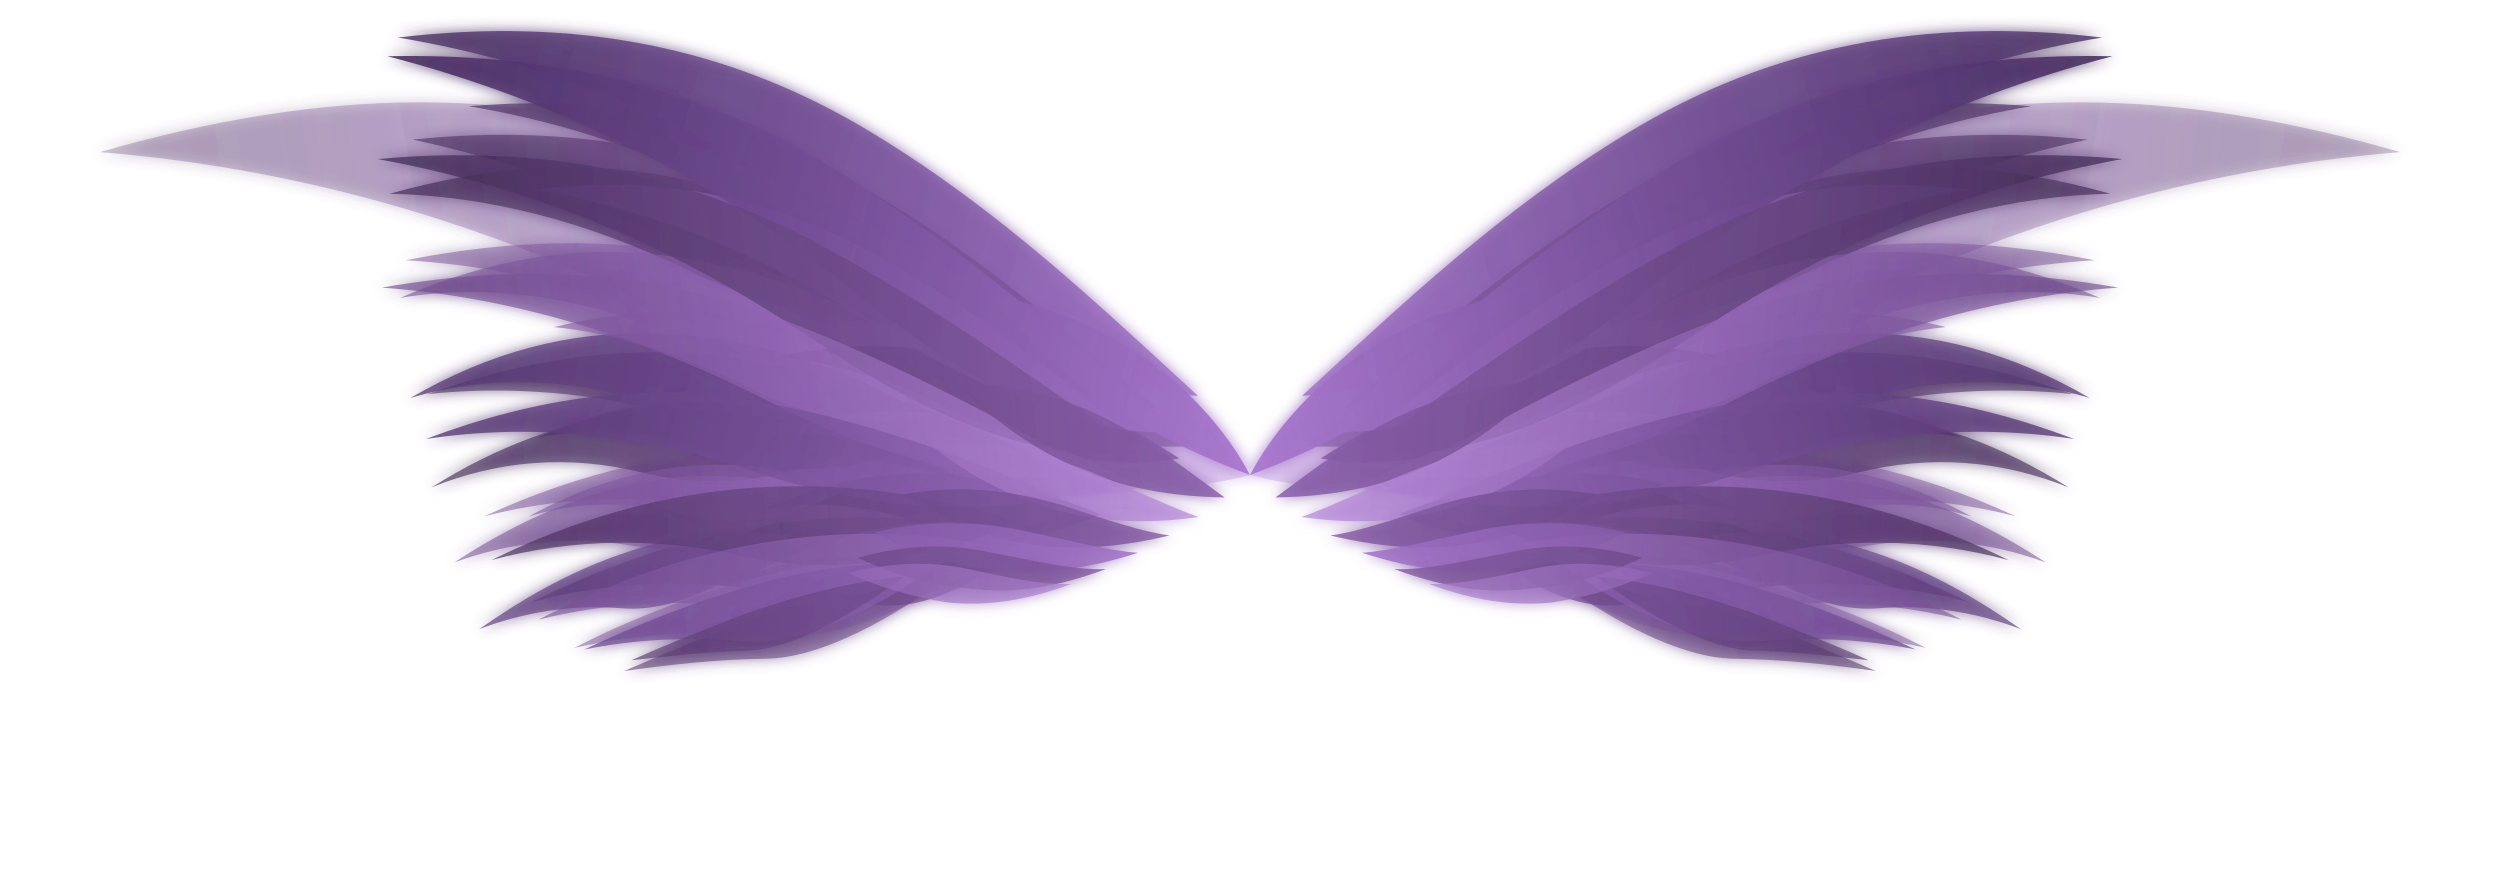
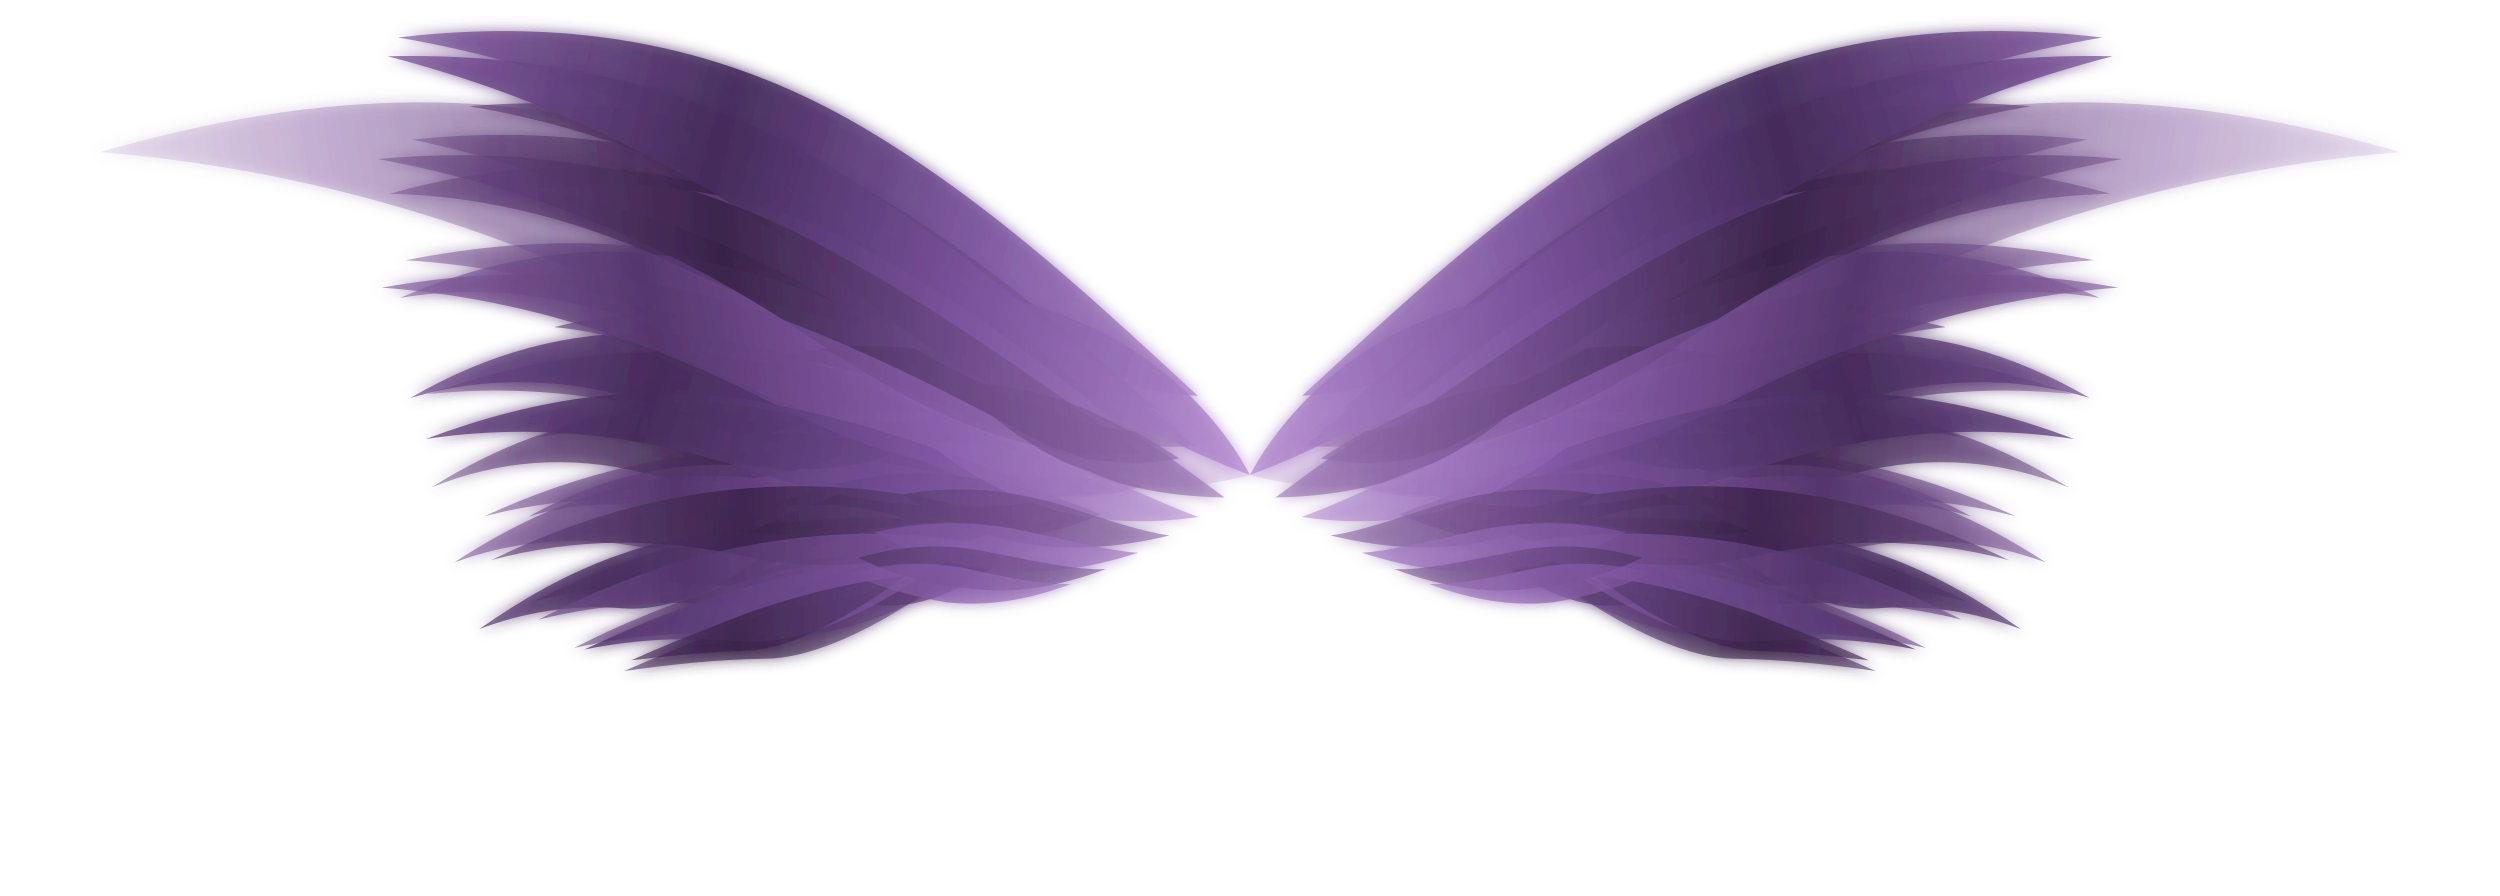
<svg xmlns="http://www.w3.org/2000/svg" viewBox="0 0 1200 430" fill="none">
  <defs>
    <linearGradient id="w" x1="600" y1="220" x2="70" y2="80" gradientUnits="userSpaceOnUse">
-       <stop stop-color="#a978cf" stop-opacity=".94" />
-       <stop offset=".38" stop-color="#79529c" stop-opacity=".90" />
-       <stop offset=".68" stop-color="#563873" stop-opacity=".88" />
-       <stop offset="1" stop-color="#342044" stop-opacity=".88" />
+       <stop stop-color="#b48ad0" stop-opacity=".72" />
+       <stop offset=".28" stop-color="#79529c" stop-opacity=".88" />
+       <stop offset=".52" stop-color="#452b5c" stop-opacity=".96" />
+       <stop offset=".76" stop-color="#765093" stop-opacity=".84" />
+       <stop offset="1" stop-color="#a786bd" stop-opacity=".52" />
    </linearGradient>
    <linearGradient id="p" x1="600" y1="225" x2="80" y2="310" gradientUnits="userSpaceOnUse">
-       <stop stop-color="#bd91df" stop-opacity=".80" />
-       <stop offset=".45" stop-color="#8b60ad" stop-opacity=".72" />
-       <stop offset="1" stop-color="#503267" stop-opacity=".62" />
+       <stop stop-color="#c3a0da" stop-opacity=".62" />
+       <stop offset=".28" stop-color="#8b60ad" stop-opacity=".78" />
+       <stop offset=".52" stop-color="#56366d" stop-opacity=".90" />
+       <stop offset=".76" stop-color="#8963a4" stop-opacity=".72" />
+       <stop offset="1" stop-color="#b79ac9" stop-opacity=".46" />
    </linearGradient>
    <linearGradient id="d" x1="580" y1="220" x2="150" y2="260" gradientUnits="userSpaceOnUse">
-       <stop stop-color="#895eaa" stop-opacity=".88" />
-       <stop offset=".55" stop-color="#604079" stop-opacity=".84" />
-       <stop offset="1" stop-color="#382449" stop-opacity=".78" />
+       <stop stop-color="#9a75b3" stop-opacity=".64" />
+       <stop offset=".28" stop-color="#684681" stop-opacity=".82" />
+       <stop offset=".52" stop-color="#382247" stop-opacity=".94" />
+       <stop offset=".76" stop-color="#604077" stop-opacity=".78" />
+       <stop offset="1" stop-color="#9173a4" stop-opacity=".48" />
    </linearGradient>
    <filter id="g" x="-15%" y="-25%" width="130%" height="155%">
      <feGaussianBlur stdDeviation="3.2" result="b" />
      <feMerge>
        <feMergeNode in="b" />
        <feMergeNode in="SourceGraphic" />
      </feMerge>
    </filter>
  </defs>
  <g filter="url(#g)">
    <g id="L">
      <path d="M600 228C520 172 442 113 350 77C251 38 152 43 48 73C157 82 256 114 348 165C437 214 520 249 600 228Z" fill="url(#p)" opacity=".46" />
      <path d="M574 214C522 176 470 137 409 106C343 72 276 59 198 67C272 83 340 112 404 154C462 192 516 218 574 214Z" fill="url(#d)" opacity=".72" />
      <path d="M555 225C501 193 449 164 389 142C326 119 263 117 193 132C259 135 324 154 390 185C449 213 503 230 555 225Z" fill="url(#p)" opacity=".70" transform="rotate(1 600 228)" />
      <path d="M535 238C481 214 431 195 375 184C318 173 263 180 204 203C260 195 317 203 378 223C434 242 488 247 535 238Z" fill="url(#d)" opacity=".72" transform="rotate(2 600 228)" />
      <path d="M516 251C466 236 421 228 373 229C325 230 280 243 234 267C279 253 326 251 377 262C426 272 475 267 516 251Z" fill="url(#p)" opacity=".72" transform="rotate(3 600 228)" />
      <path d="M497 265C452 258 412 259 371 268C331 277 295 293 260 313C295 301 333 296 375 300C416 304 460 287 497 265Z" fill="url(#d)" opacity=".70" transform="rotate(4 600 228)" />
      <path d="M480 278C441 278 407 284 373 296C340 308 311 322 284 339C312 330 342 325 377 325C411 325 449 303 480 278Z" fill="url(#p)" opacity=".70" transform="rotate(5 600 228)" />
      <path d="M463 290C431 296 402 306 375 319C350 331 329 343 311 353C331 348 353 343 378 340C404 337 436 315 463 290Z" fill="url(#d)" opacity=".68" transform="rotate(6 600 228)" />
      <path d="M470 150C425 119 381 98 332 87C284 76 237 79 187 93C234 94 281 106 331 130C381 154 429 162 470 150Z" fill="url(#d)" opacity=".84" />
      <path d="M451 171C407 145 366 129 322 123C278 117 236 124 192 143C234 136 276 142 322 160C367 178 411 181 451 171Z" fill="url(#p)" opacity=".80" />
      <path d="M432 192C391 171 353 161 313 160C273 159 235 169 197 191C234 180 273 181 314 194C355 207 397 205 432 192Z" fill="url(#w)" opacity=".82" />
      <path d="M414 214C376 199 342 194 306 198C271 202 239 214 207 234C239 221 273 218 309 227C345 236 382 229 414 214Z" fill="url(#d)" opacity=".80" />
      <path d="M396 236C363 227 332 226 301 233C271 240 244 253 218 270C245 260 274 257 304 262C335 267 369 255 396 236Z" fill="url(#p)" opacity=".78" />
      <path d="M379 257C350 253 324 257 298 266C272 275 250 288 230 302C251 294 274 290 299 292C325 294 354 278 379 257Z" fill="url(#w)" opacity=".76" />
      <path d="M566 220C533 199 503 184 470 174C438 164 407 164 374 171C405 175 436 185 468 202C502 219 536 226 566 220Z" fill="url(#d)" />
      <path d="M548 235C516 219 487 209 457 204C427 199 399 203 370 214C398 212 427 218 457 231C488 244 520 244 548 235Z" fill="url(#p)" opacity=".94" transform="rotate(1.5 600 228)" />
      <path d="M529 250C499 239 472 234 444 234C417 235 392 242 367 255C392 249 418 250 446 259C475 268 503 263 529 250Z" fill="url(#d)" opacity=".90" transform="rotate(2.5 600 228)" />
      <path d="M509 265C482 259 458 259 433 264C409 269 388 278 367 291C388 282 410 279 435 283C460 287 486 279 509 265Z" fill="url(#p)" opacity=".86" transform="rotate(4 600 228)" />
      <path d="M487 279C464 277 443 281 423 288C403 295 386 304 370 314C387 308 405 305 425 307C446 309 469 296 487 279Z" fill="url(#d)" opacity=".82" transform="rotate(5.5 600 228)" />
      <path d="M452 198C421 178 391 164 359 156C328 148 298 149 266 157C296 160 327 170 359 186C391 202 424 207 452 198Z" fill="url(#p)" opacity=".78" />
      <path d="M430 220C399 206 370 199 341 198C312 197 285 203 258 216C285 210 313 212 343 222C373 232 404 231 430 220Z" fill="url(#d)" opacity=".78" transform="rotate(1 600 228)" />
      <path d="M407 243C379 234 353 232 327 236C301 240 278 249 255 263C278 255 302 253 329 259C355 265 383 258 407 243Z" fill="url(#p)" opacity=".76" transform="rotate(2.5 600 228)" />
      <path d="M575 190C527 146 480 101 419 64C350 22 276 8 191 18C268 31 339 60 409 111C472 157 526 188 575 190Z" fill="url(#w)" opacity=".88" />
      <path d="M555 196C511 158 468 121 416 91C358 58 296 45 225 51C291 62 351 87 410 128C462 164 511 193 555 196Z" fill="url(#d)" opacity=".82" />
      <path d="M535 202C496 171 458 142 414 119C365 93 314 84 256 91C310 100 361 120 411 151C455 178 497 199 535 202Z" fill="url(#p)" opacity=".84" />
      <path d="M566 207C520 170 474 129 416 91C350 47 276 25 186 27C267 48 340 84 410 140C466 185 516 211 566 207Z" fill="url(#w)" />
      <path d="M548 218C499 185 451 150 394 120C329 86 260 72 180 80C255 93 324 121 390 165C447 203 498 223 548 218Z" fill="url(#d)" opacity=".94" transform="rotate(.5 600 228)" />
      <path d="M529 230C478 204 430 179 373 159C312 138 250 135 181 149C246 152 309 170 373 201C430 228 482 236 529 230Z" fill="url(#p)" opacity=".92" transform="rotate(1.5 600 228)" />
      <path d="M510 243C460 224 414 210 362 203C309 196 258 205 204 228C255 218 307 221 363 237C416 252 468 253 510 243Z" fill="url(#w)" opacity=".88" transform="rotate(2.5 600 228)" />
      <path d="M491 257C445 246 404 243 360 249C317 255 278 269 239 291C278 278 318 275 362 282C406 289 453 277 491 257Z" fill="url(#d)" opacity=".86" transform="rotate(3.5 600 228)" />
      <path d="M473 271C434 267 398 271 361 281C325 291 294 306 265 324C295 314 327 309 363 310C400 311 442 293 473 271Z" fill="url(#p)" opacity=".84" transform="rotate(4.5 600 228)" />
      <path d="M456 284C423 286 394 293 364 305C336 316 312 329 290 342C313 335 338 331 365 331C394 330 429 309 456 284Z" fill="url(#w)" opacity=".80" transform="rotate(5.5 600 228)" />
      <path d="M441 295C414 301 391 310 368 321C347 332 330 341 315 350C332 346 350 342 370 339C391 336 417 317 441 295Z" fill="url(#d)" opacity=".78" transform="rotate(6.5 600 228)" />
      <path d="M600 228C568 216 544 203 522 187C503 173 488 157 474 141C505 147 533 159 555 176C576 192 591 211 600 228Z" fill="url(#w)" />
      <path d="M588 239C558 239 533 234 510 223C489 213 472 200 458 186C487 186 514 193 538 206C558 217 575 230 588 239Z" fill="url(#d)" opacity=".96" transform="rotate(1 600 228)" />
      <path d="M576 249C548 254 523 253 500 246C479 240 461 230 445 218C472 216 498 220 523 229C545 237 563 245 576 249Z" fill="url(#p)" opacity=".94" transform="rotate(2 600 228)" />
      <path d="M563 259C536 267 513 269 490 266C469 263 451 256 434 246C460 240 485 241 510 247C532 253 550 258 563 259Z" fill="url(#d)" opacity=".92" transform="rotate(3 600 228)" />
      <path d="M549 269C524 279 502 283 479 282C458 281 440 276 422 268C445 261 468 259 491 262C514 265 534 269 549 269Z" fill="url(#w)" opacity=".90" transform="rotate(4 600 228)" />
      <path d="M535 279C512 290 491 295 470 294C450 294 432 290 416 284C437 276 458 273 480 276C501 278 520 281 535 279Z" fill="url(#d)" opacity=".88" transform="rotate(5 600 228)" />
      <path d="M520 289C500 299 481 304 462 304C444 303 428 300 413 295C432 288 451 285 470 287C489 289 506 291 520 289Z" fill="url(#p)" opacity=".88" transform="rotate(6 600 228)" />
    </g>
    <g transform="translate(1200 0) scale(-1 1)">
      <use href="#L" />
    </g>
  </g>
</svg>
